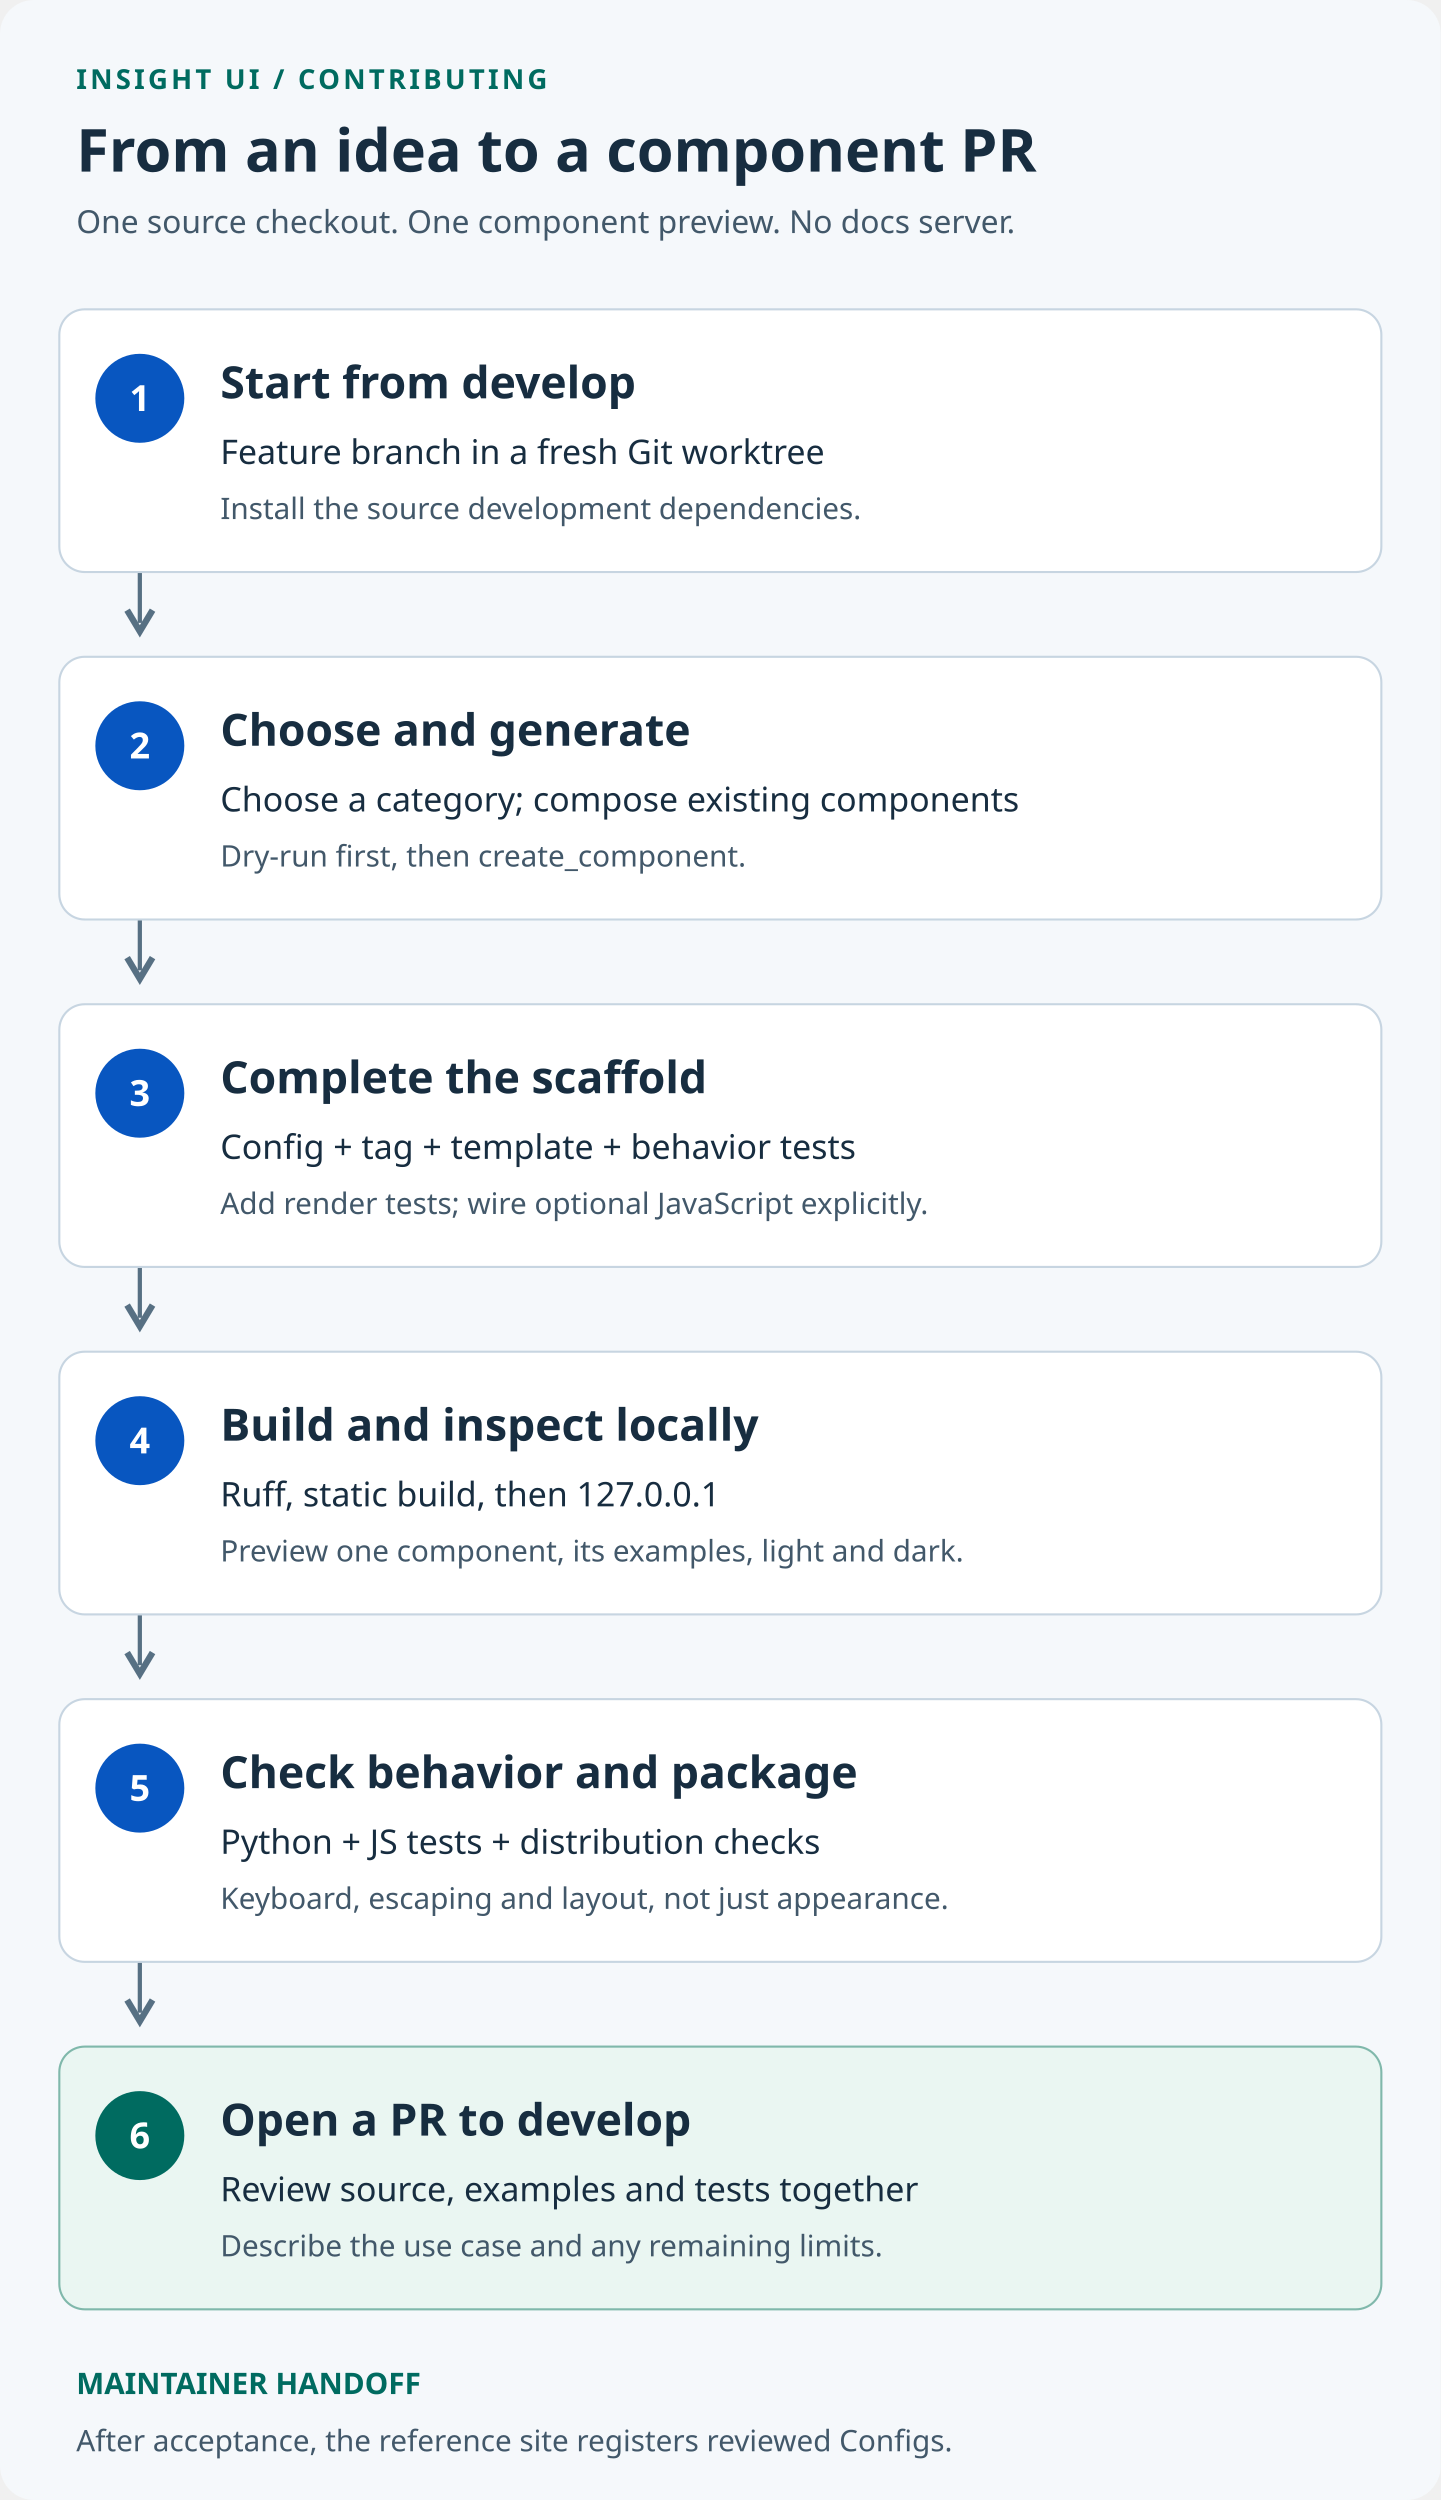
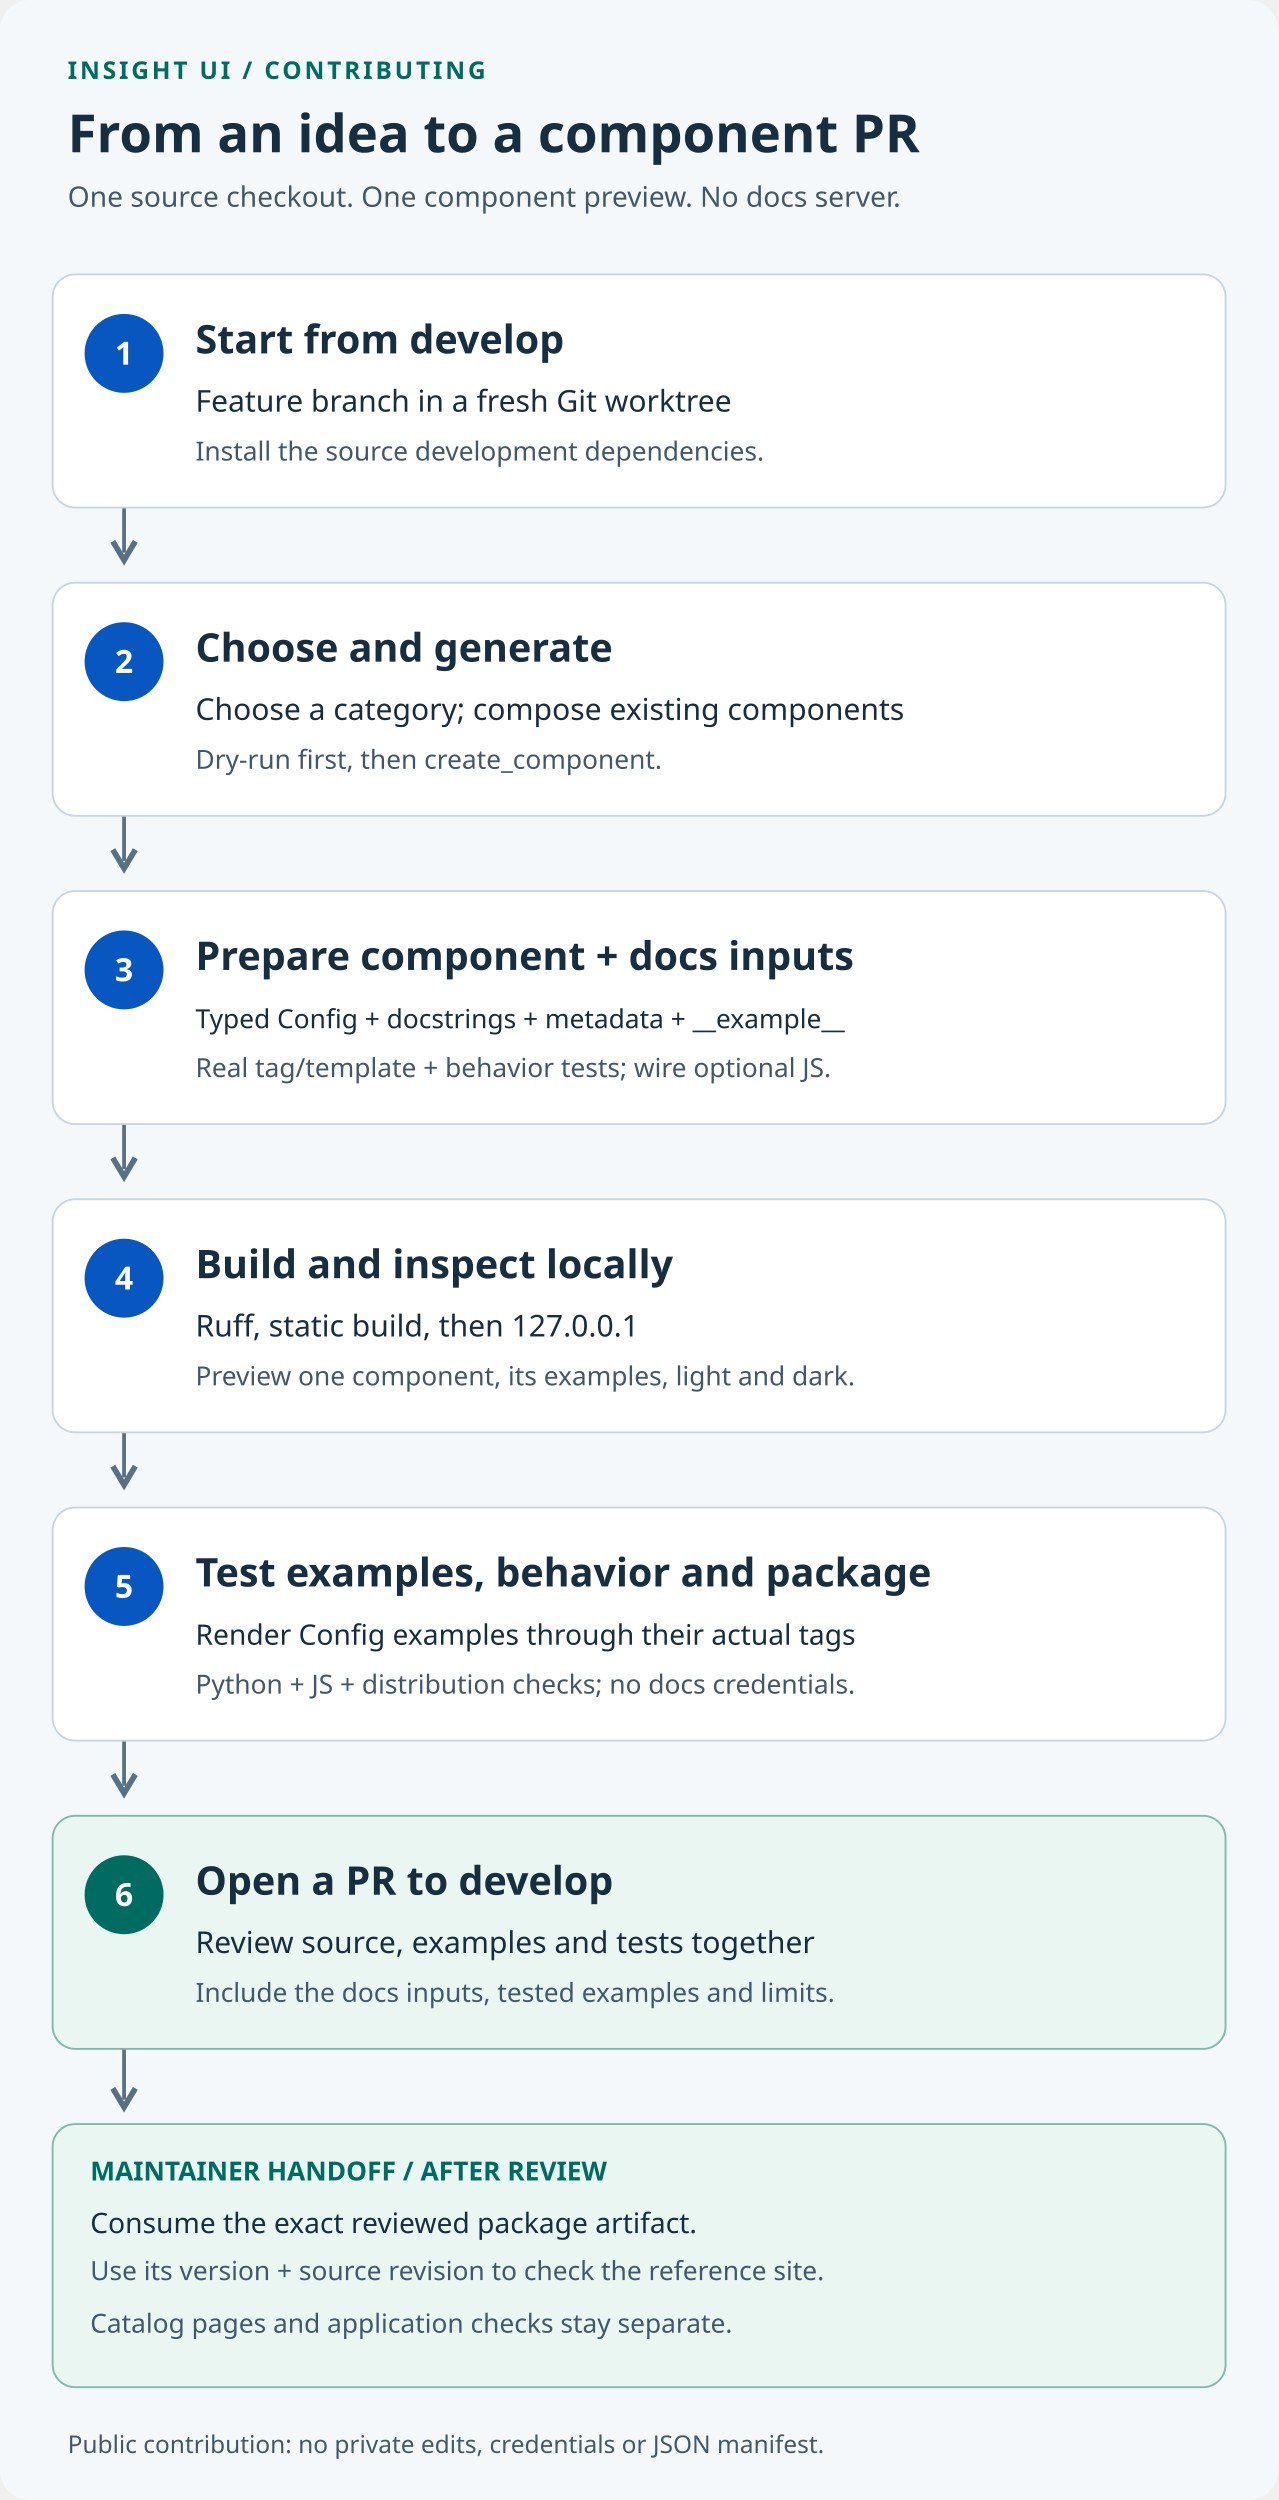
- <svg xmlns="http://www.w3.org/2000/svg" viewBox="0 0 680 1180" width="680" height="1180" role="img" aria-labelledby="workflow-title workflow-desc">
+ <svg xmlns="http://www.w3.org/2000/svg" viewBox="0 0 680 1330" width="680" height="1330" role="img" aria-labelledby="workflow-title workflow-desc">
  <defs>
    <marker id="arrow" markerWidth="8" markerHeight="8" refX="4" refY="4" orient="auto">
      <path d="M1 1 L6 4 L1 7" fill="none" stroke="#577083" stroke-width="1.5" />
    </marker>
  </defs>
-   <rect width="680" height="1180" rx="16" fill="#f5f8fb" />
+   <rect width="680" height="1330" rx="16" fill="#f5f8fb" />
  <g font-family="Verdana, sans-serif" fill="#172d40">
    <text x="36" y="42" font-size="13" font-weight="700" letter-spacing="1.5" fill="#006b60">INSIGHT UI / CONTRIBUTING</text>
    <text x="36" y="81" font-size="28" font-weight="700">From an idea to a component PR</text>
    <text x="36" y="110" font-size="15" fill="#42586a">One source checkout. One component preview. No docs server.</text>
    <g stroke="#577083" stroke-width="2" fill="none" marker-end="url(#arrow)">
      <path d="M66 270 V294" />
      <path d="M66 434 V458" />
      <path d="M66 598 V622" />
      <path d="M66 762 V786" />
      <path d="M66 926 V950" />
+       <path d="M66 1090 V1117" />
    </g>
    <rect x="28" y="146" width="624" height="124" rx="12" fill="#ffffff" stroke="#c7d5e1" />
    <circle cx="66" cy="188" r="21" fill="#0856c0" />
    <text x="66" y="194" font-size="17" font-weight="700" text-anchor="middle" fill="#ffffff">1</text>
    <text x="104" y="188" font-size="21" font-weight="700">Start from develop</text>
    <text x="104" y="219" font-size="16">Feature branch in a fresh Git worktree</text>
    <text x="104" y="245" font-size="14" fill="#42586a">Install the source development dependencies.</text>
    <rect x="28" y="310" width="624" height="124" rx="12" fill="#ffffff" stroke="#c7d5e1" />
    <circle cx="66" cy="352" r="21" fill="#0856c0" />
    <text x="66" y="358" font-size="17" font-weight="700" text-anchor="middle" fill="#ffffff">2</text>
    <text x="104" y="352" font-size="21" font-weight="700">Choose and generate</text>
    <text x="104" y="383" font-size="16">Choose a category; compose existing components</text>
    <text x="104" y="409" font-size="14" fill="#42586a">Dry-run first, then create_component.</text>
    <rect x="28" y="474" width="624" height="124" rx="12" fill="#ffffff" stroke="#c7d5e1" />
    <circle cx="66" cy="516" r="21" fill="#0856c0" />
    <text x="66" y="522" font-size="17" font-weight="700" text-anchor="middle" fill="#ffffff">3</text>
-     <text x="104" y="516" font-size="21" font-weight="700">Complete the scaffold</text>
-     <text x="104" y="547" font-size="16">Config + tag + template + behavior tests</text>
-     <text x="104" y="573" font-size="14" fill="#42586a">Add render tests; wire optional JavaScript explicitly.</text>
+     <text x="104" y="516" font-size="21" font-weight="700">Prepare component + docs inputs</text>
+     <text x="104" y="547" font-size="14">Typed Config + docstrings + metadata + __example__</text>
+     <text x="104" y="573" font-size="14" fill="#42586a">Real tag/template + behavior tests; wire optional JS.</text>
    <rect x="28" y="638" width="624" height="124" rx="12" fill="#ffffff" stroke="#c7d5e1" />
    <circle cx="66" cy="680" r="21" fill="#0856c0" />
    <text x="66" y="686" font-size="17" font-weight="700" text-anchor="middle" fill="#ffffff">4</text>
    <text x="104" y="680" font-size="21" font-weight="700">Build and inspect locally</text>
    <text x="104" y="711" font-size="16">Ruff, static build, then 127.0.0.1</text>
    <text x="104" y="737" font-size="14" fill="#42586a">Preview one component, its examples, light and dark.</text>
    <rect x="28" y="802" width="624" height="124" rx="12" fill="#ffffff" stroke="#c7d5e1" />
    <circle cx="66" cy="844" r="21" fill="#0856c0" />
    <text x="66" y="850" font-size="17" font-weight="700" text-anchor="middle" fill="#ffffff">5</text>
-     <text x="104" y="844" font-size="21" font-weight="700">Check behavior and package</text>
-     <text x="104" y="875" font-size="16">Python + JS tests + distribution checks</text>
-     <text x="104" y="901" font-size="14" fill="#42586a">Keyboard, escaping and layout, not just appearance.</text>
+     <text x="104" y="844" font-size="21" font-weight="700">Test examples, behavior and package</text>
+     <text x="104" y="875" font-size="15">Render Config examples through their actual tags</text>
+     <text x="104" y="901" font-size="14" fill="#42586a">Python + JS + distribution checks; no docs credentials.</text>
    <rect x="28" y="966" width="624" height="124" rx="12" fill="#eaf6f2" stroke="#80b8ab" />
    <circle cx="66" cy="1008" r="21" fill="#006b60" />
    <text x="66" y="1014" font-size="17" font-weight="700" text-anchor="middle" fill="#ffffff">6</text>
    <text x="104" y="1008" font-size="21" font-weight="700">Open a PR to develop</text>
    <text x="104" y="1039" font-size="16">Review source, examples and tests together</text>
-     <text x="104" y="1065" font-size="14" fill="#42586a">Describe the use case and any remaining limits.</text>
-     <text x="36" y="1130" font-size="14" font-weight="700" fill="#006b60">MAINTAINER HANDOFF</text>
-     <text x="36" y="1157" font-size="14" fill="#42586a">After acceptance, the reference site registers reviewed Configs.</text>
+     <text x="104" y="1065" font-size="14" fill="#42586a">Include the docs inputs, tested examples and limits.</text>
+     <rect x="28" y="1130" width="624" height="140" rx="12" fill="#eaf6f2" stroke="#80b8ab" />
+     <text x="48" y="1160" font-size="14" font-weight="700" fill="#006b60">MAINTAINER HANDOFF / AFTER REVIEW</text>
+     <text x="48" y="1188" font-size="15">Consume the exact reviewed package artifact.</text>
+     <text x="48" y="1213" font-size="14" fill="#42586a">Use its version + source revision to check the reference site.</text>
+     <text x="48" y="1241" font-size="14" fill="#42586a">Catalog pages and application checks stay separate.</text>
+     <text x="36" y="1305" font-size="13" fill="#42586a">Public contribution: no private edits, credentials or JSON manifest.</text>
  </g>
</svg>
